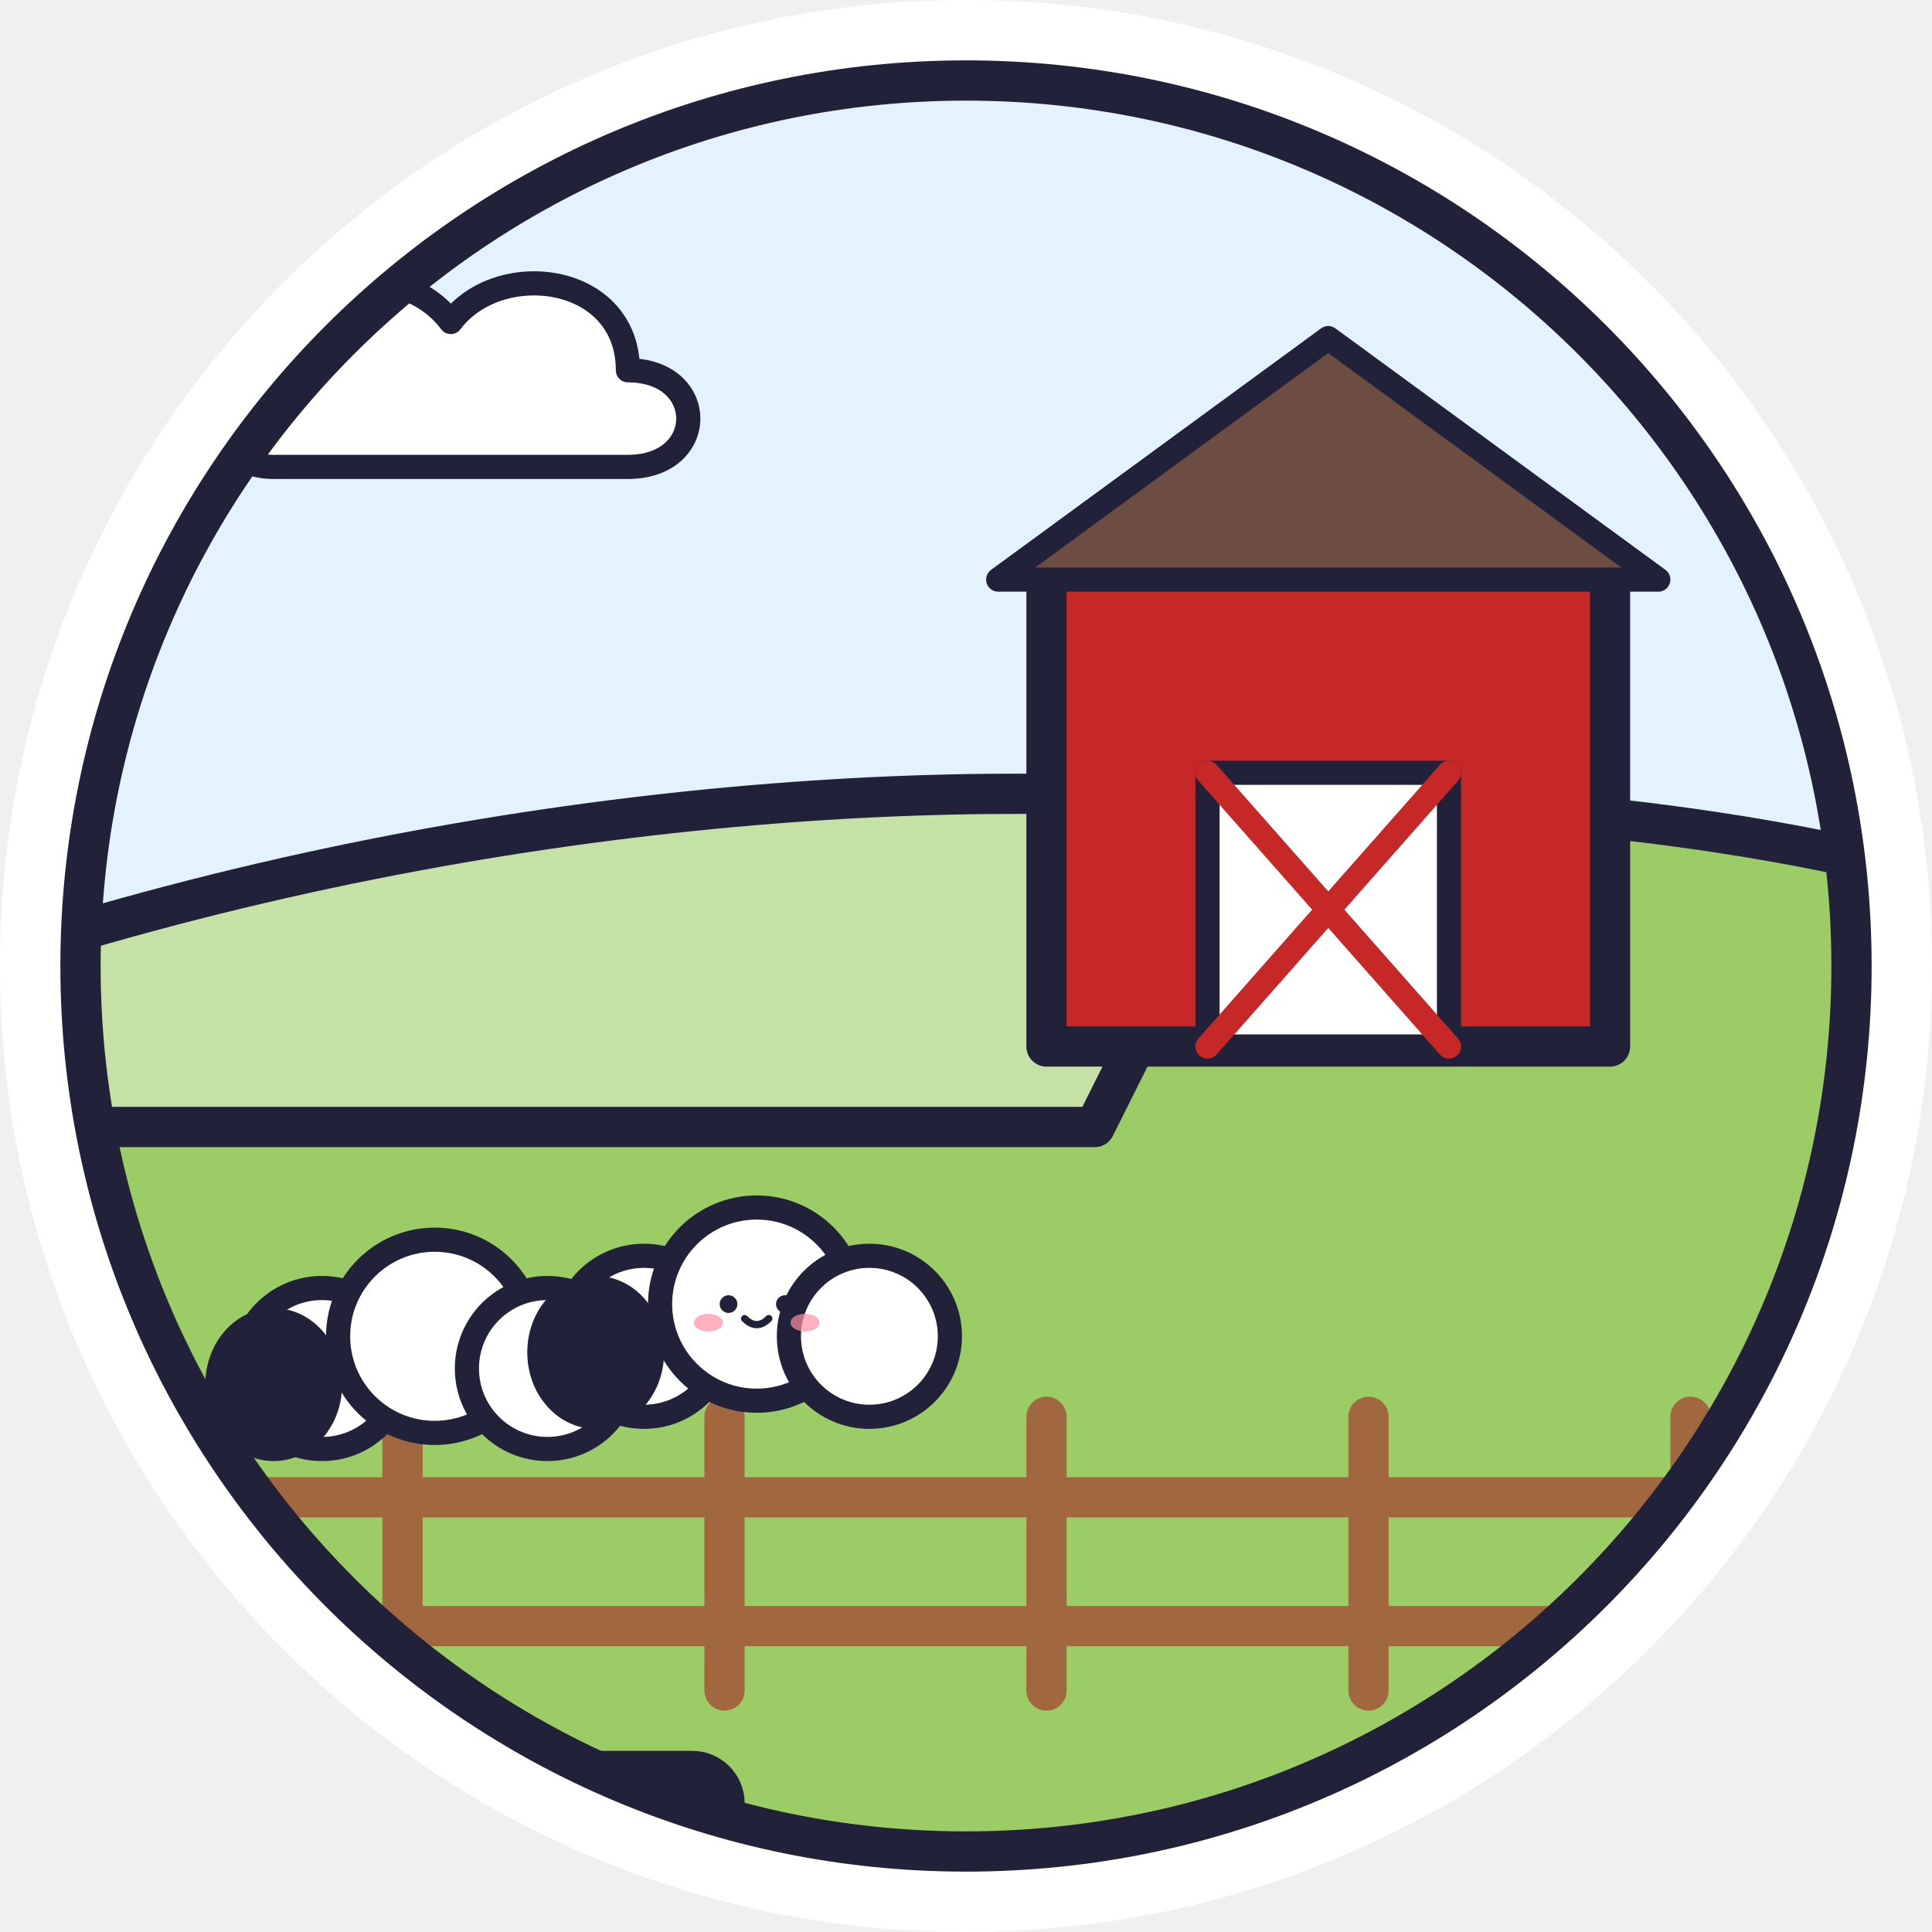
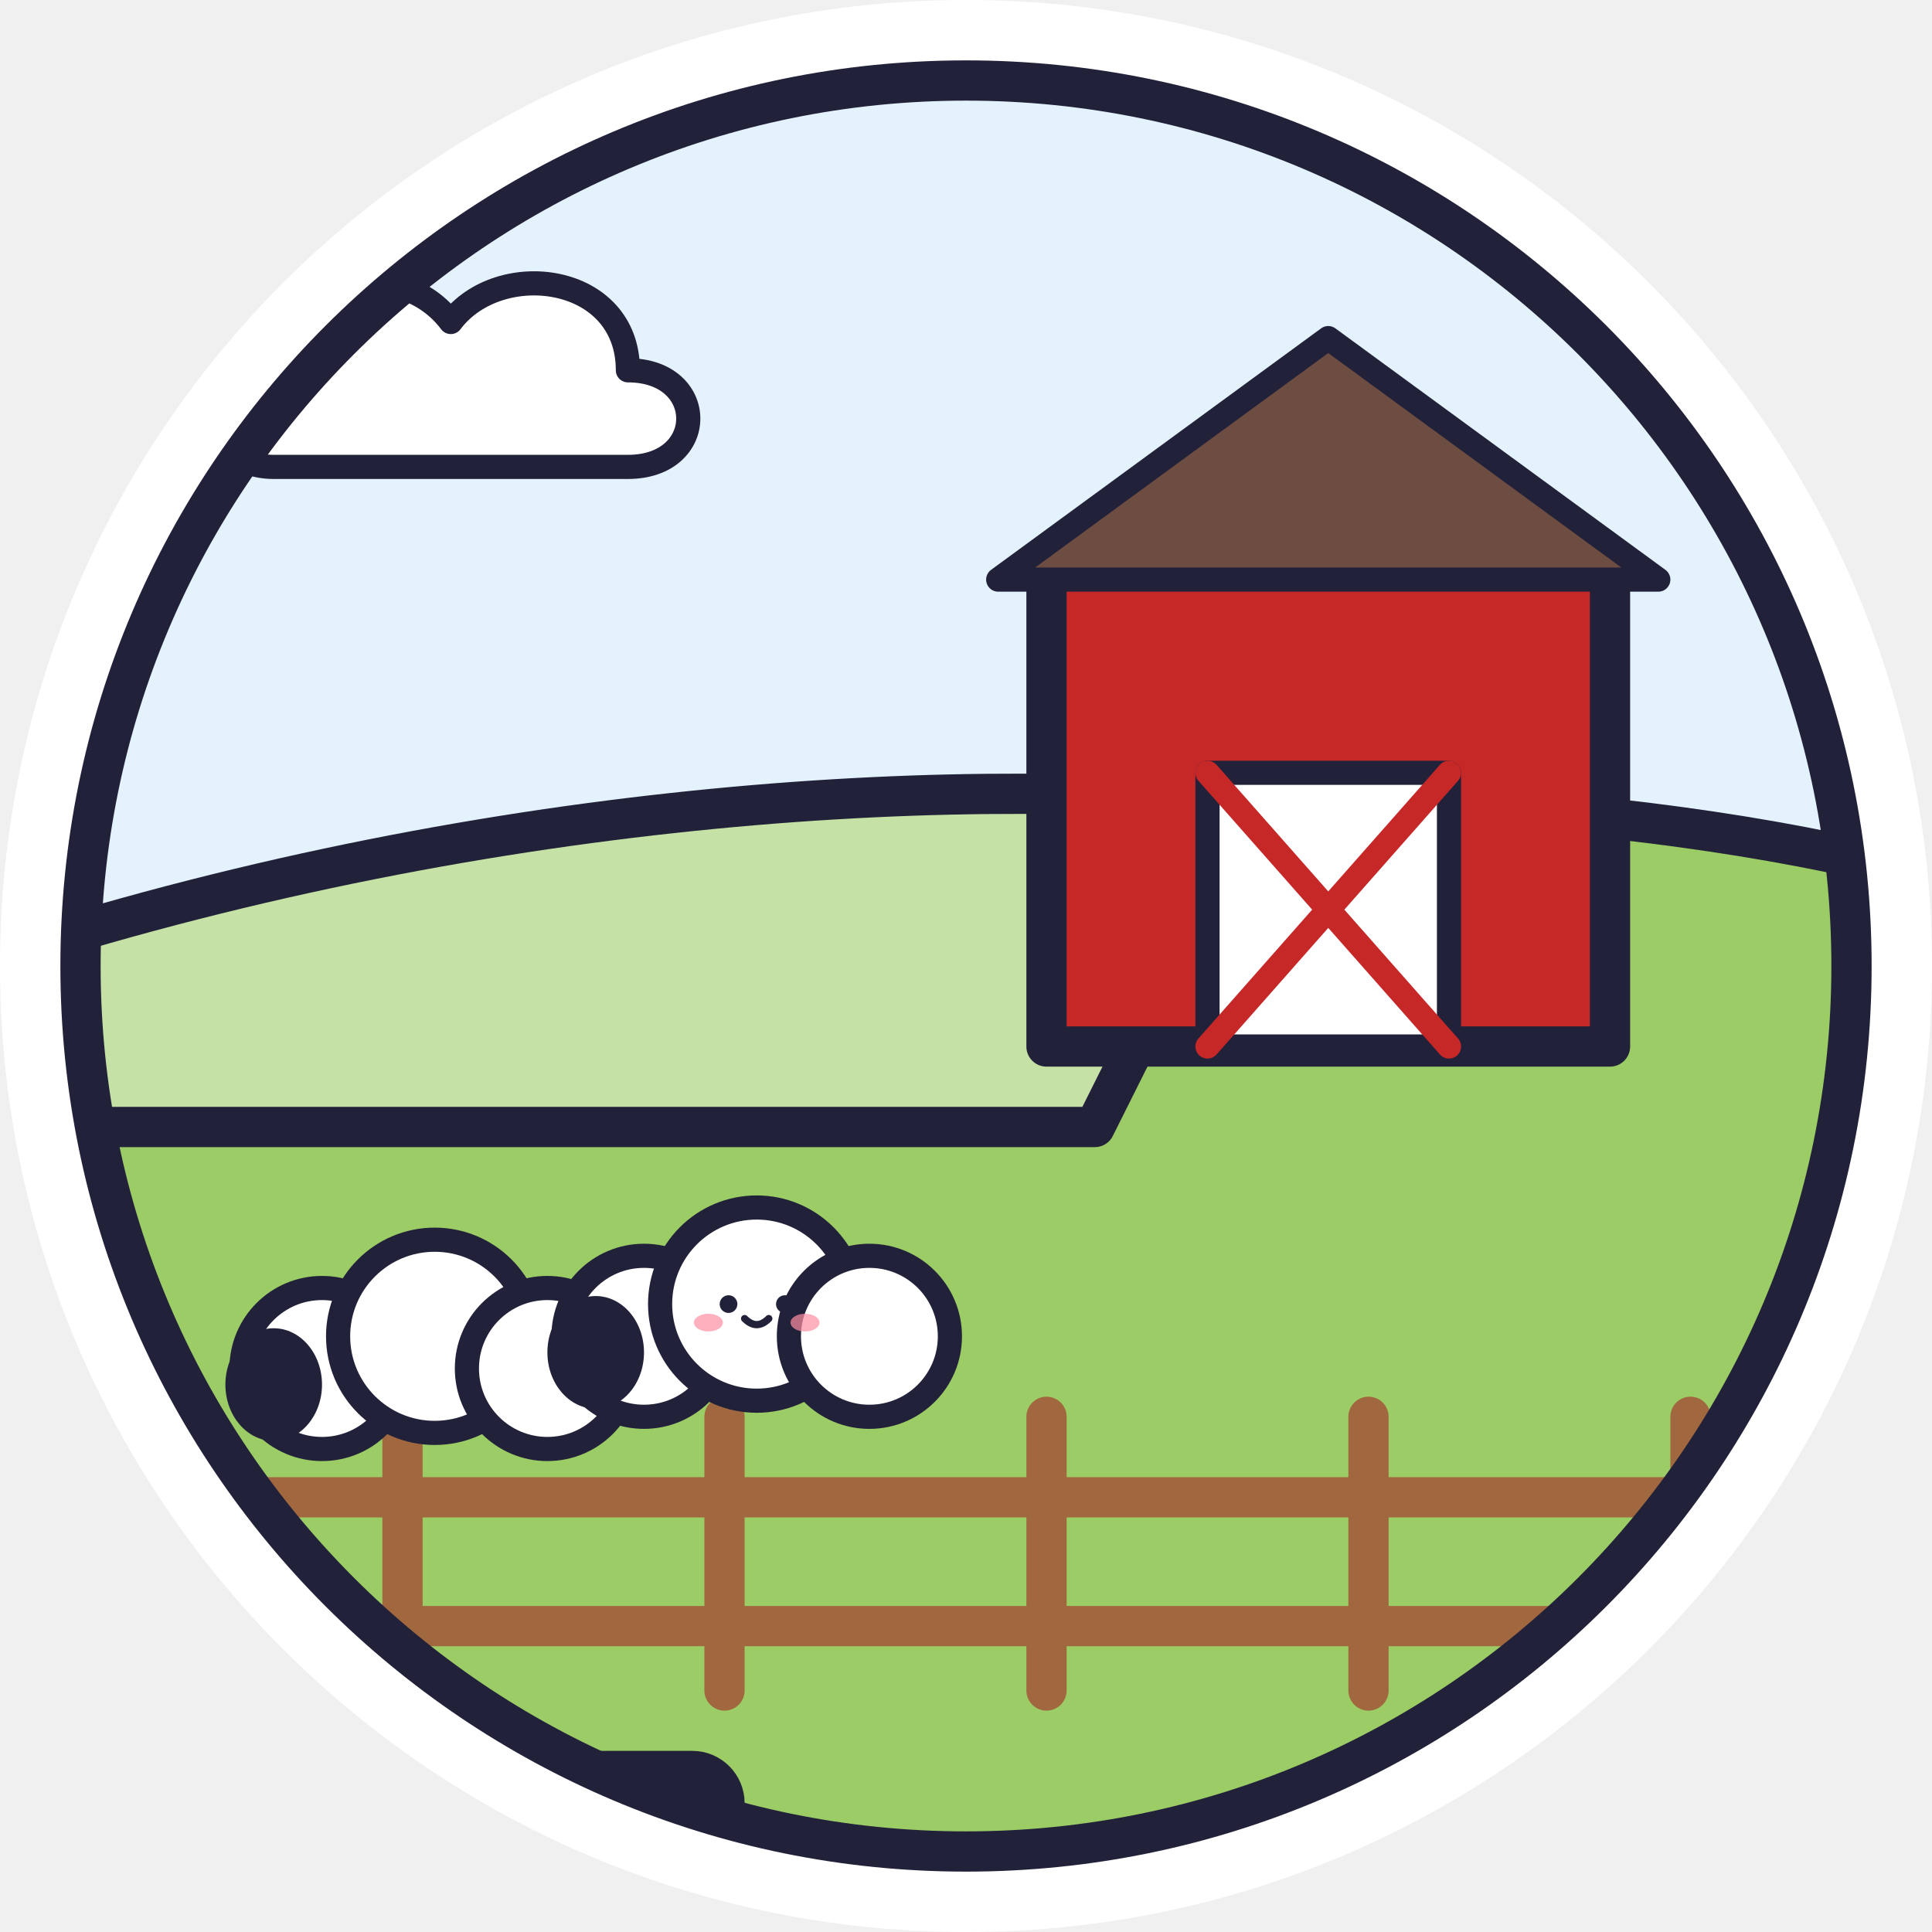
<svg xmlns="http://www.w3.org/2000/svg" viewBox="0 0 240 240" aria-hidden="true">
  <defs>
    <clipPath id="tl-farm">
      <circle cx="120" cy="120" r="110" />
    </clipPath>
  </defs>
  <circle cx="120" cy="120" r="120" fill="#fff" />
  <circle cx="120" cy="120" r="110" fill="#E3F2FD" />
  <g clip-path="url(#tl-farm)">
    <g stroke="#22213A" stroke-width="5" stroke-linejoin="round" stroke-linecap="round">
      <g transform="translate(60 50)">
        <path d="M-26 8c-10 0-10-14 0-14 2-10 16-12 22-4 6-8 22-6 22 6 10 0 10 12 0 12z" fill="#FFFFFF" stroke-width="3" />
      </g>
      <path d="M-4 120c60-20 180-30 248-10v140H-4z" fill="#9CCC65" />
      <path d="M-4 120c60-20 120-24 160-20l-20 40H-4z" fill="#C5E1A5" />
      <rect x="130" y="70" width="70" height="60" fill="#C62828" />
      <path d="M124 72l41-30 41 30z" fill="#6D4C41" stroke-width="3" />
      <rect x="150" y="96" width="30" height="34" fill="#FFFFFF" stroke-width="3" />
      <path d="M150 96l30 34M180 96l-30 34" fill="none" stroke="#C62828" stroke-width="3" />
      <path d="M-4 186h248M-4 202h248" fill="none" stroke="#A1673F" stroke-width="5" />
      <path d="M10 176v34" fill="none" stroke="#A1673F" stroke-width="5" />
      <path d="M50 176v34" fill="none" stroke="#A1673F" stroke-width="5" />
      <path d="M90 176v34" fill="none" stroke="#A1673F" stroke-width="5" />
      <path d="M130 176v34" fill="none" stroke="#A1673F" stroke-width="5" />
      <path d="M170 176v34" fill="none" stroke="#A1673F" stroke-width="5" />
      <path d="M210 176v34" fill="none" stroke="#A1673F" stroke-width="5" />
      <circle cx="40" cy="170" r="10" fill="#FFFFFF" stroke-width="3" />
      <circle cx="54" cy="166" r="12" fill="#FFFFFF" stroke-width="3" />
      <circle cx="68" cy="170" r="10" fill="#FFFFFF" stroke-width="3" />
-       <ellipse cx="34" cy="172" rx="6" ry="7" fill="#22213A" />
+       <ellipse cx="34" cy="172" rx="6" ry="7" fill="#22213A" stroke="none" />
      <circle cx="80" cy="166" r="10" fill="#FFFFFF" stroke-width="3" />
      <circle cx="94" cy="162" r="12" fill="#FFFFFF" stroke-width="3" />
      <circle cx="108" cy="166" r="10" fill="#FFFFFF" stroke-width="3" />
-       <ellipse cx="74" cy="168" rx="6" ry="7" fill="#22213A" />
+       <ellipse cx="74" cy="168" rx="6" ry="7" fill="#22213A" stroke="none" />
      <rect x="60" y="220" width="30" height="20" rx="4" fill="#43A047" />
      <circle cx="66" cy="238" r="9" fill="#22213A" />
      <circle cx="90" cy="236" r="6" fill="#22213A" />
      <circle cx="196" cy="226" r="14" fill="#FFE082" stroke-width="3" />
      <circle class="f" cx="90.5" cy="162" r="1.1" fill="#22213A" stroke="none" />
      <circle class="f" cx="97.5" cy="162" r="1.1" fill="#22213A" stroke="none" />
      <ellipse class="f" cx="88" cy="164.3" rx="1.8" ry="1.1" fill="#FF8FA3" stroke="none" opacity=".7" />
      <ellipse class="f" cx="100" cy="164.3" rx="1.8" ry="1.1" fill="#FF8FA3" stroke="none" opacity=".7" />
      <path class="f" d="M92.5 163.8q1.5 1.5 3 0" fill="none" stroke-width="0.9" />
    </g>
  </g>
  <circle cx="120" cy="120" r="110" fill="none" stroke="#22213A" stroke-width="5" />
</svg>
